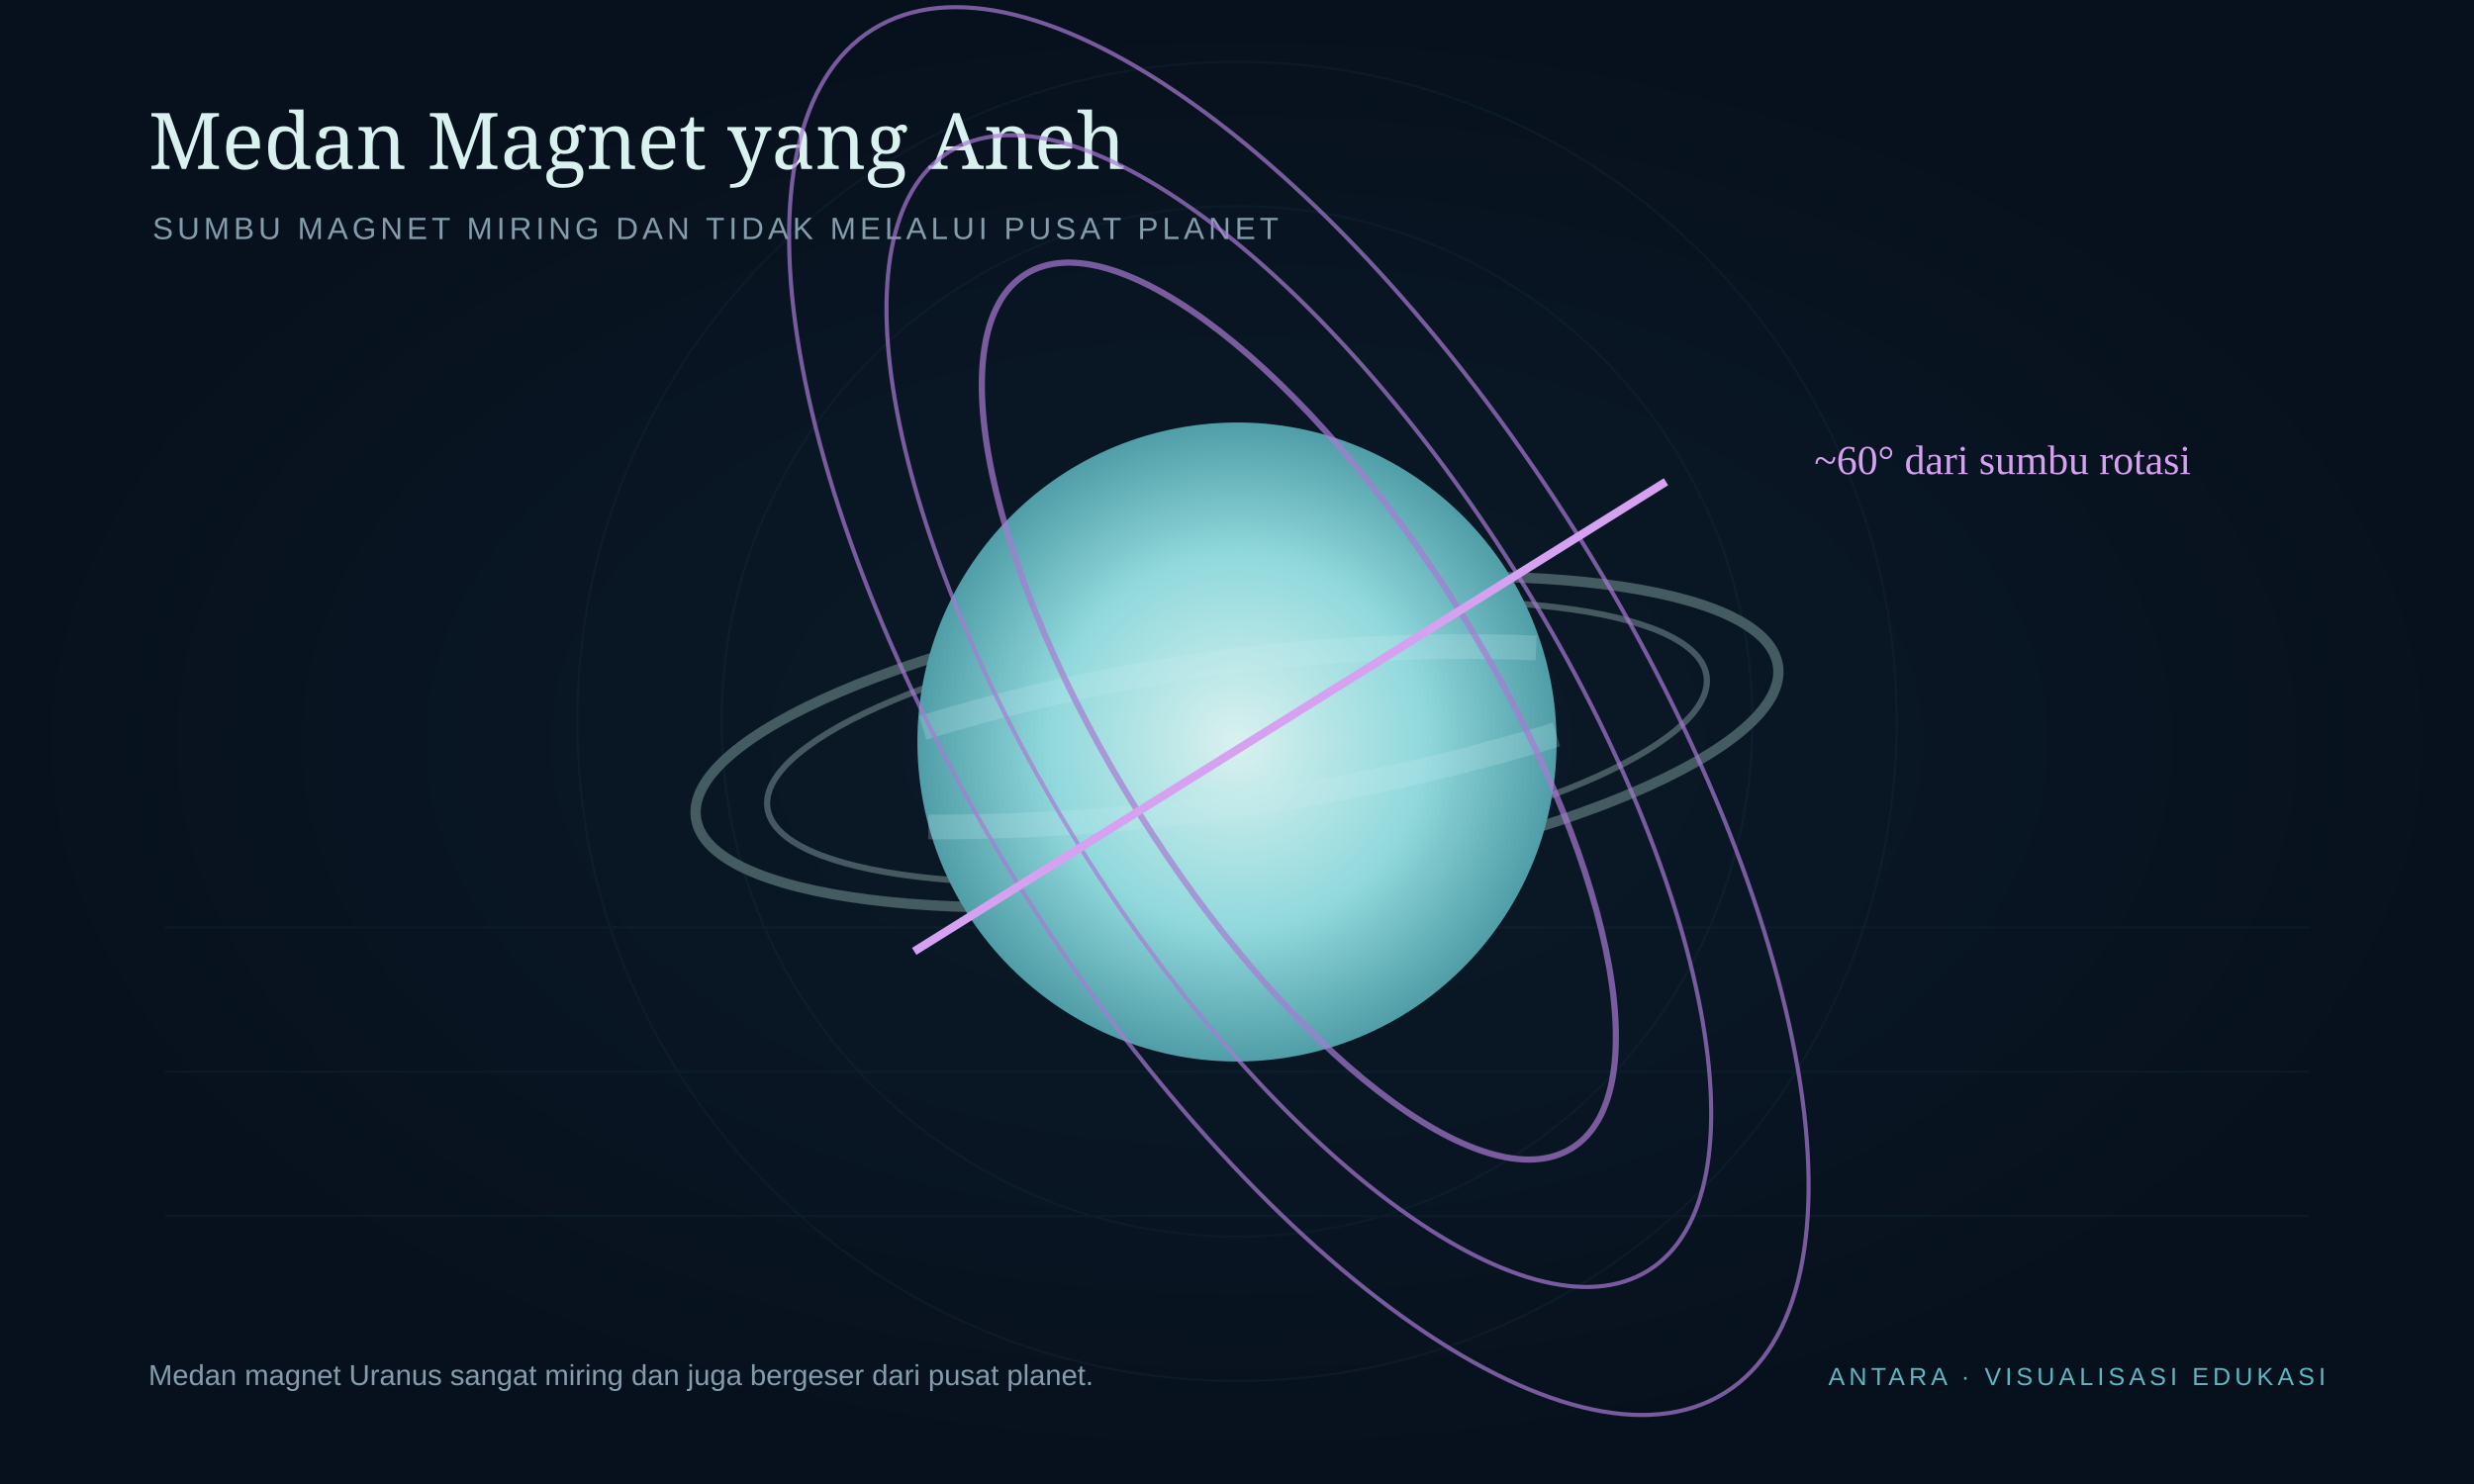
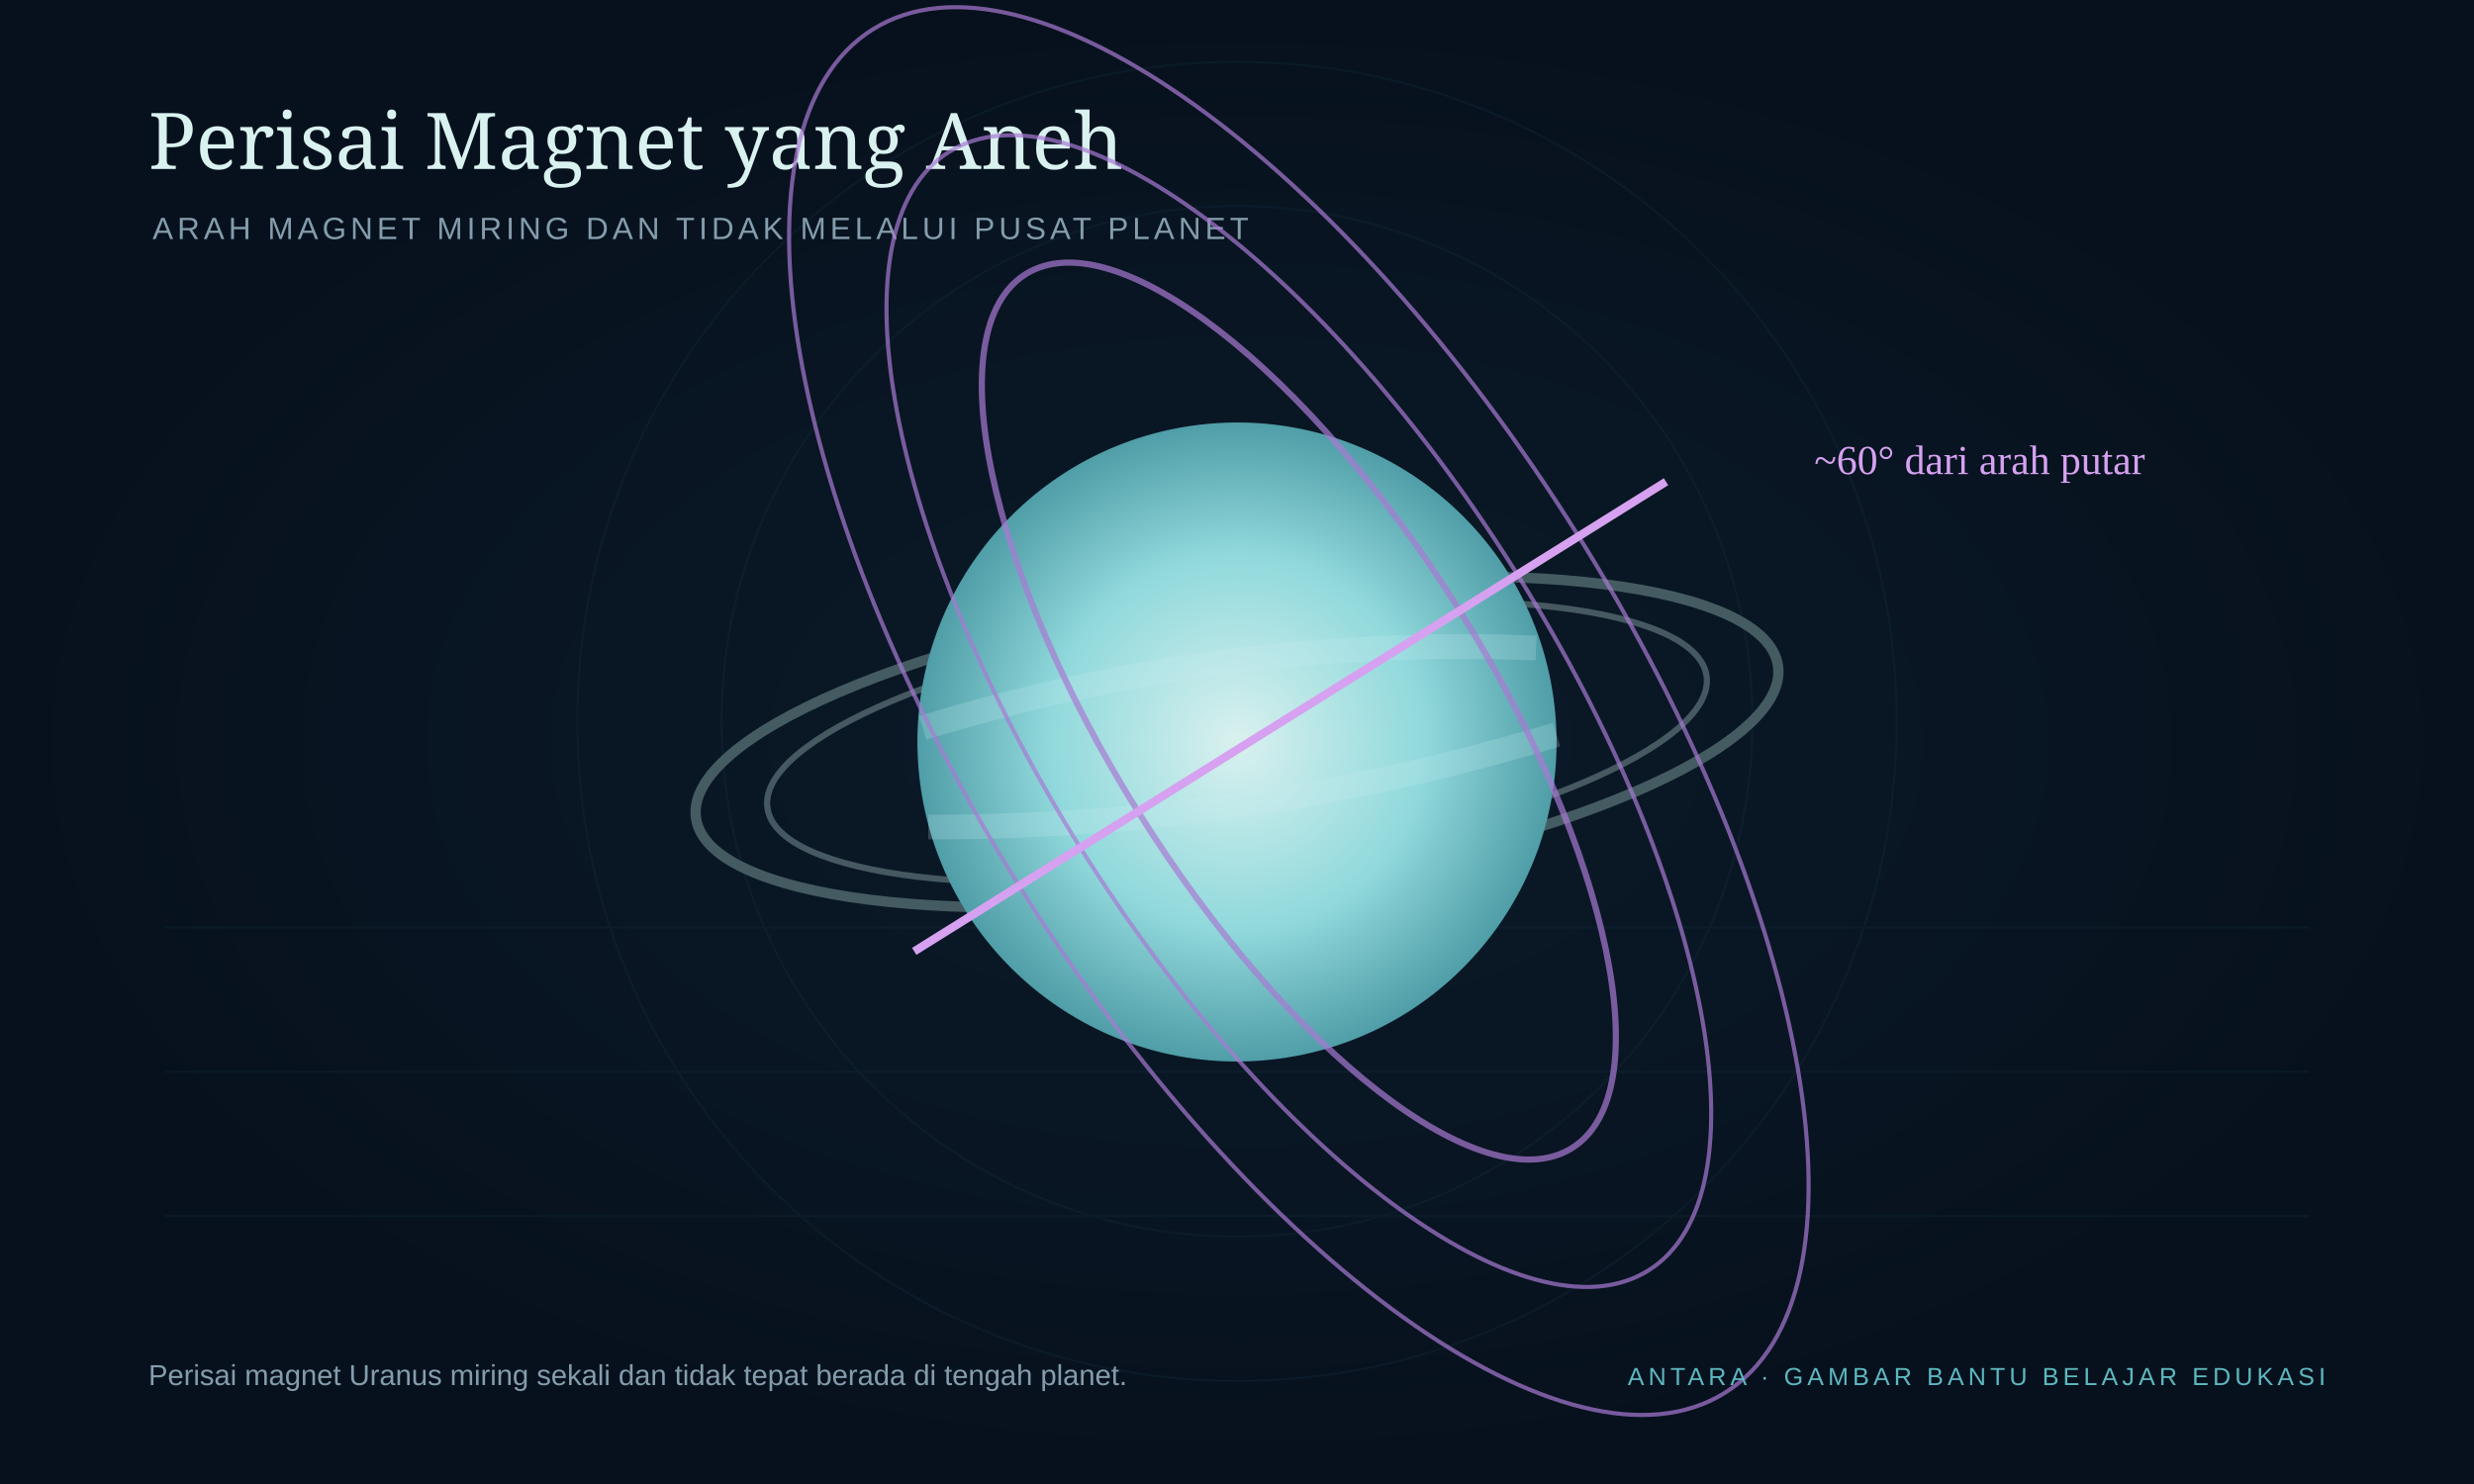
- <svg xmlns="http://www.w3.org/2000/svg" viewBox="0 0 1200 720" role="img" aria-labelledby="t d">
+ <svg xmlns="http://www.w3.org/2000/svg" aria-labelledby="t d" role="img" viewBox="0 0 1200 720">
  <defs>
    <radialGradient id="bg">
      <stop stop-color="#0b1b2a" />
      <stop offset="1" stop-color="#07111d" />
    </radialGradient>
    <radialGradient id="u">
      <stop stop-color="#d9f1ef" />
      <stop offset=".58" stop-color="#91d9dc" />
      <stop offset="1" stop-color="#4f9da7" />
    </radialGradient>
    <filter id="g">
      <feGaussianBlur stdDeviation="8" />
    </filter>
  </defs>
-   <rect width="1200" height="720" fill="url(#bg)" />
+   <rect fill="url(#bg)" height="720" width="1200" />
  <g opacity=".24" stroke="#183445" stroke-width="1">
    <path d="M80 590H1120M80 520H1120M80 450H1120" />
-     <circle cx="600" cy="350" r="250" fill="none" />
-     <circle cx="600" cy="350" r="320" fill="none" />
+     <circle cx="600" cy="350" fill="none" r="250" />
+     <circle cx="600" cy="350" fill="none" r="320" />
  </g>
-   <text id="t" x="72" y="82" fill="#d9f1ef" font-family="Georgia,serif" font-size="38">Medan Magnet yang Aneh</text>
-   <text id="d" x="74" y="116" fill="#849dac" font-family="Arial,sans-serif" font-size="15" letter-spacing="2">SUMBU MAGNET MIRING DAN TIDAK MELALUI PUSAT PLANET</text>
+   <text fill="#d9f1ef" font-family="Georgia,serif" font-size="38" id="t" x="72" y="82">Perisai Magnet yang Aneh</text>
+   <text fill="#849dac" font-family="Arial,sans-serif" font-size="15" id="d" letter-spacing="2" x="74" y="116">ARAH MAGNET MIRING DAN TIDAK MELALUI PUSAT PLANET</text>
  <g transform="translate(600 360) rotate(-8)">
-     <ellipse rx="265" ry="72" fill="none" stroke="#536c70" stroke-width="5" opacity=".8" />
-     <ellipse rx="230" ry="61" fill="none" stroke="#768e91" stroke-width="3" opacity=".55" />
-     <circle r="155" fill="url(#u)" />
+     <ellipse fill="none" opacity=".8" rx="265" ry="72" stroke="#536c70" stroke-width="5" />
+     <ellipse fill="none" opacity=".55" rx="230" ry="61" stroke="#768e91" stroke-width="3" />
+     <circle fill="url(#u)" r="155" />
    <path d="M-150 -28Q0 -52 150 -25M-154 20Q0 42 154 18" fill="none" stroke="#c9eff0" stroke-opacity=".22" stroke-width="12" />
  </g>
-   <g transform="translate(630 345) rotate(58)" fill="none" stroke="#a879d3" opacity=".7">
+   <g fill="none" opacity=".7" stroke="#a879d3" transform="translate(630 345) rotate(58)">
    <ellipse rx="250" ry="92" stroke-width="3" />
    <ellipse rx="320" ry="125" stroke-width="2" />
    <ellipse rx="390" ry="160" stroke-width="2" />
  </g>
  <path d="M630 135v430" stroke="#d6a1f0" stroke-width="4" transform="rotate(58 630 345)" />
-   <text x="880" y="230" fill="#d6a1f0" font-size="20">~60° dari sumbu rotasi</text>
-   <text x="72" y="672" fill="#849dac" font-family="Arial,sans-serif" font-size="14">Medan magnet Uranus sangat miring dan juga bergeser dari pusat planet.</text>
-   <text x="1128" y="672" text-anchor="end" fill="#5db8c0" font-family="Arial,sans-serif" font-size="12" letter-spacing="2">ANTARA · VISUALISASI EDUKASI</text>
+   <text fill="#d6a1f0" font-size="20" x="880" y="230">~60° dari arah putar</text>
+   <text fill="#849dac" font-family="Arial,sans-serif" font-size="14" x="72" y="672">Perisai magnet Uranus miring sekali dan tidak tepat berada di tengah planet.</text>
+   <text fill="#5db8c0" font-family="Arial,sans-serif" font-size="12" letter-spacing="2" text-anchor="end" x="1128" y="672">ANTARA · GAMBAR BANTU BELAJAR EDUKASI</text>
</svg>
